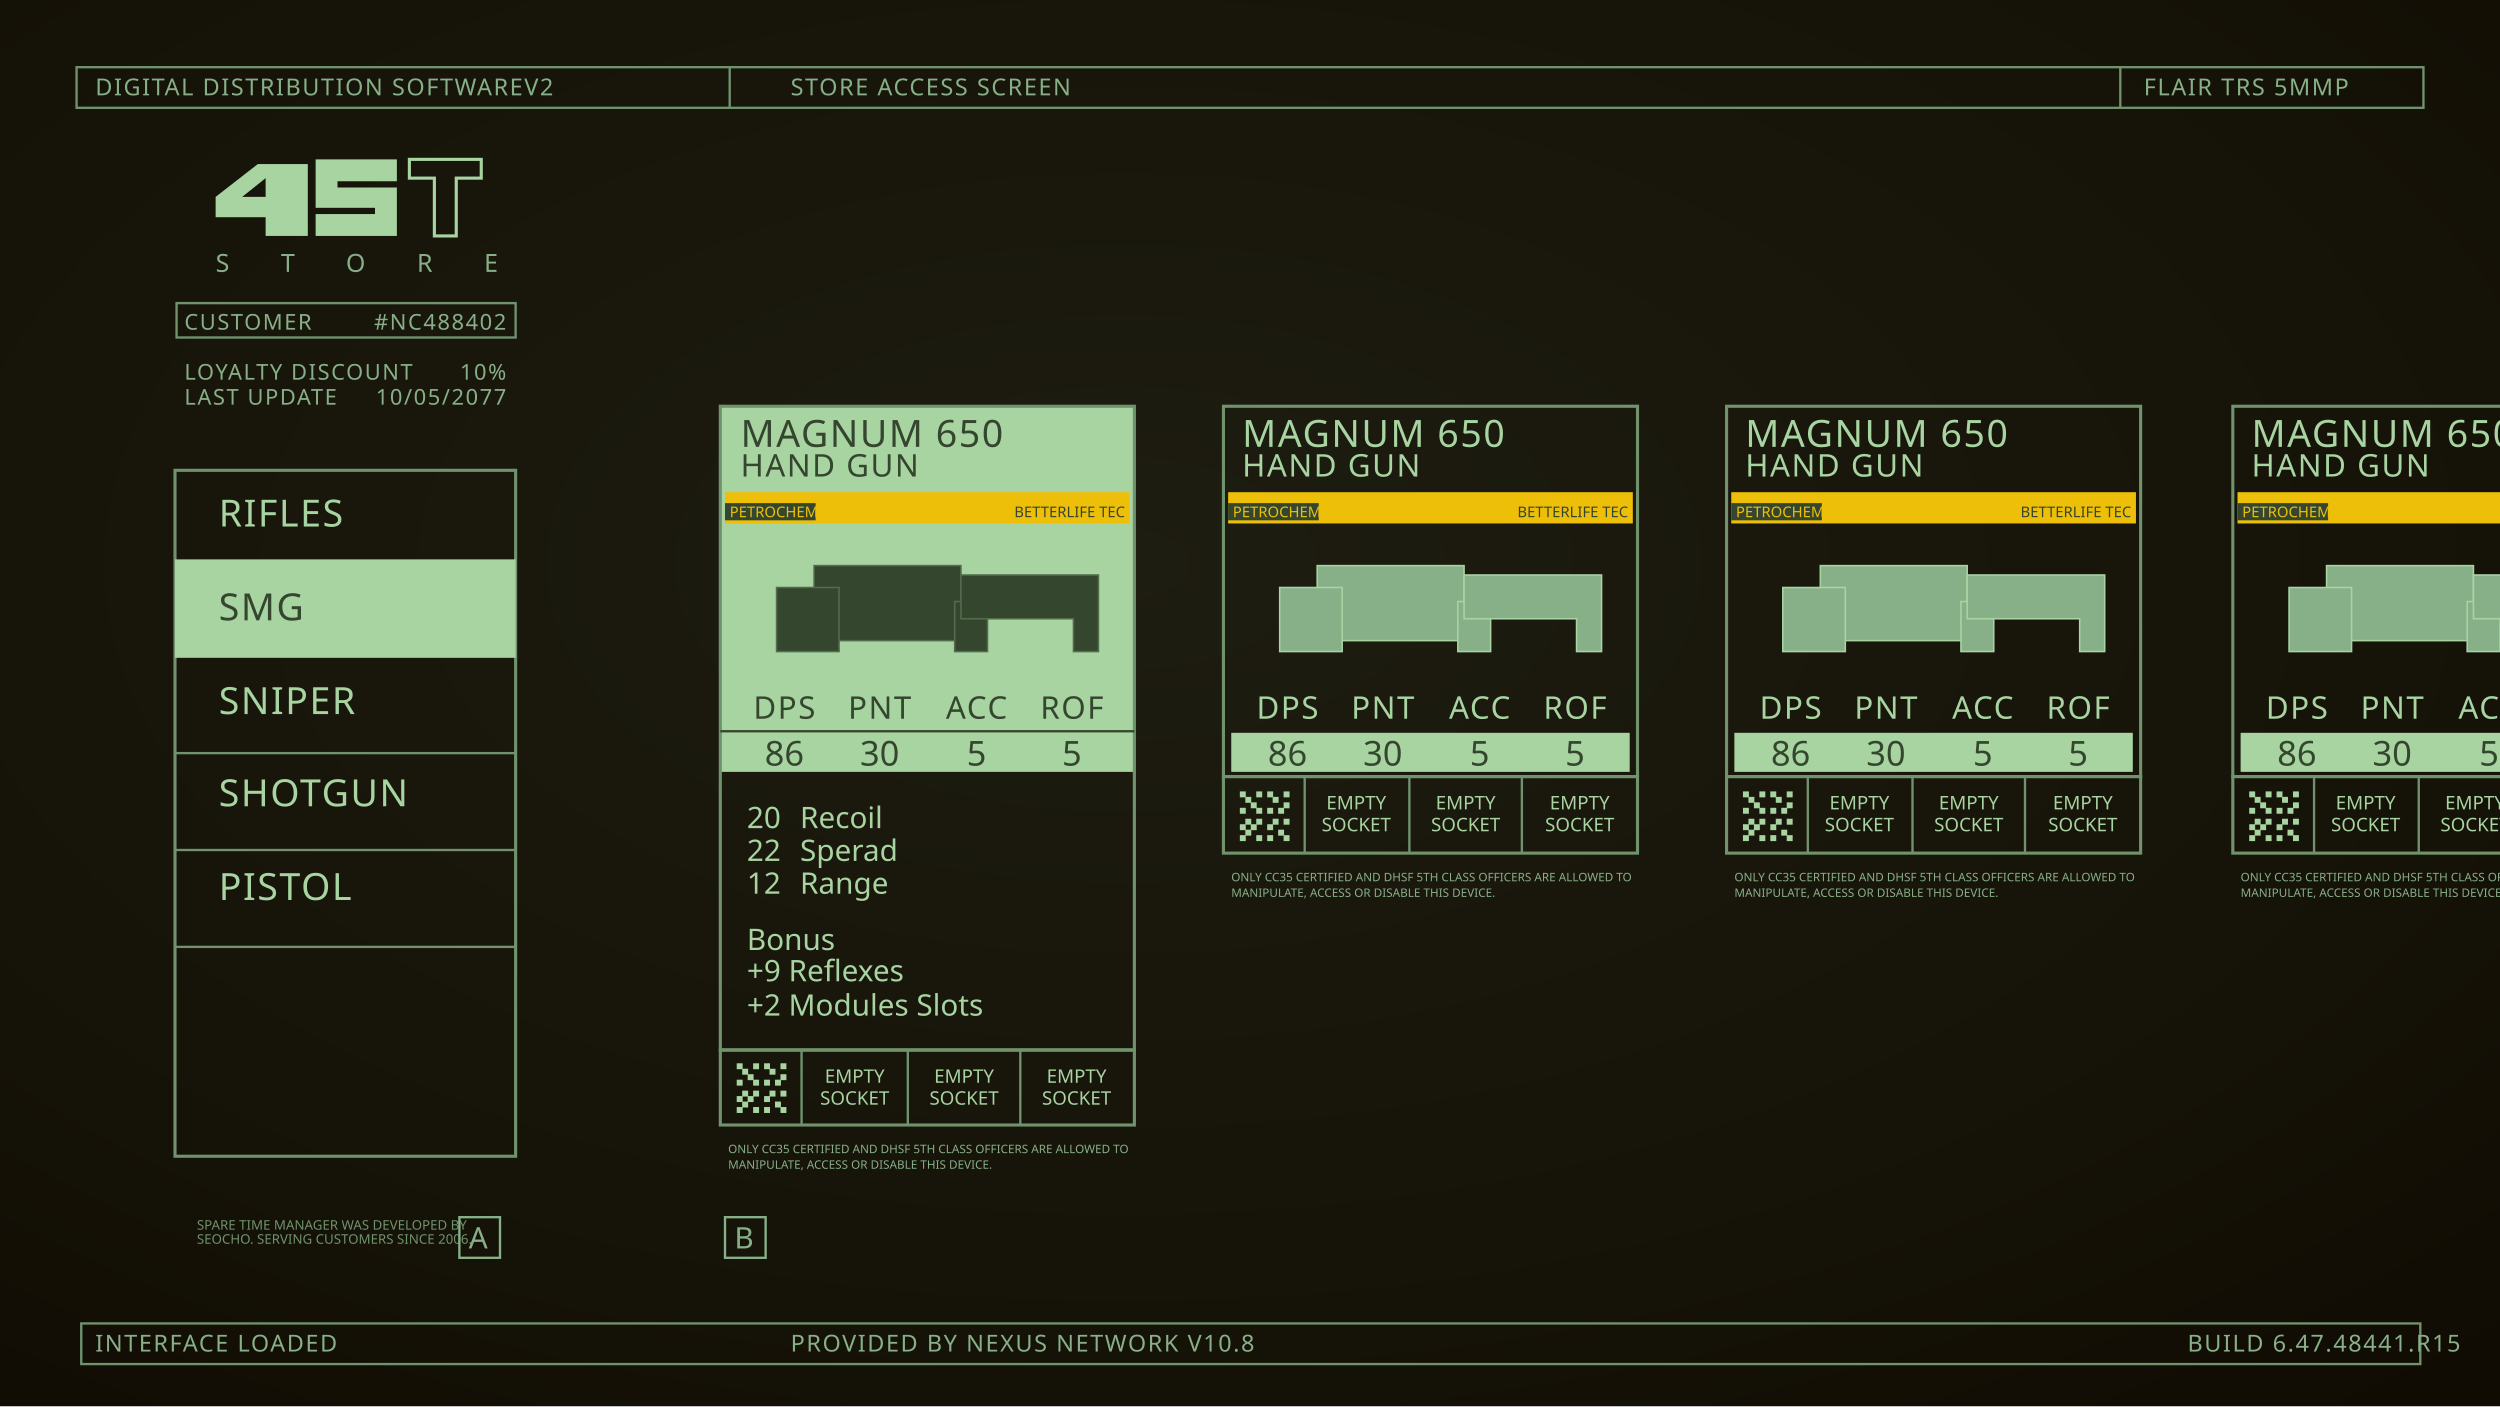
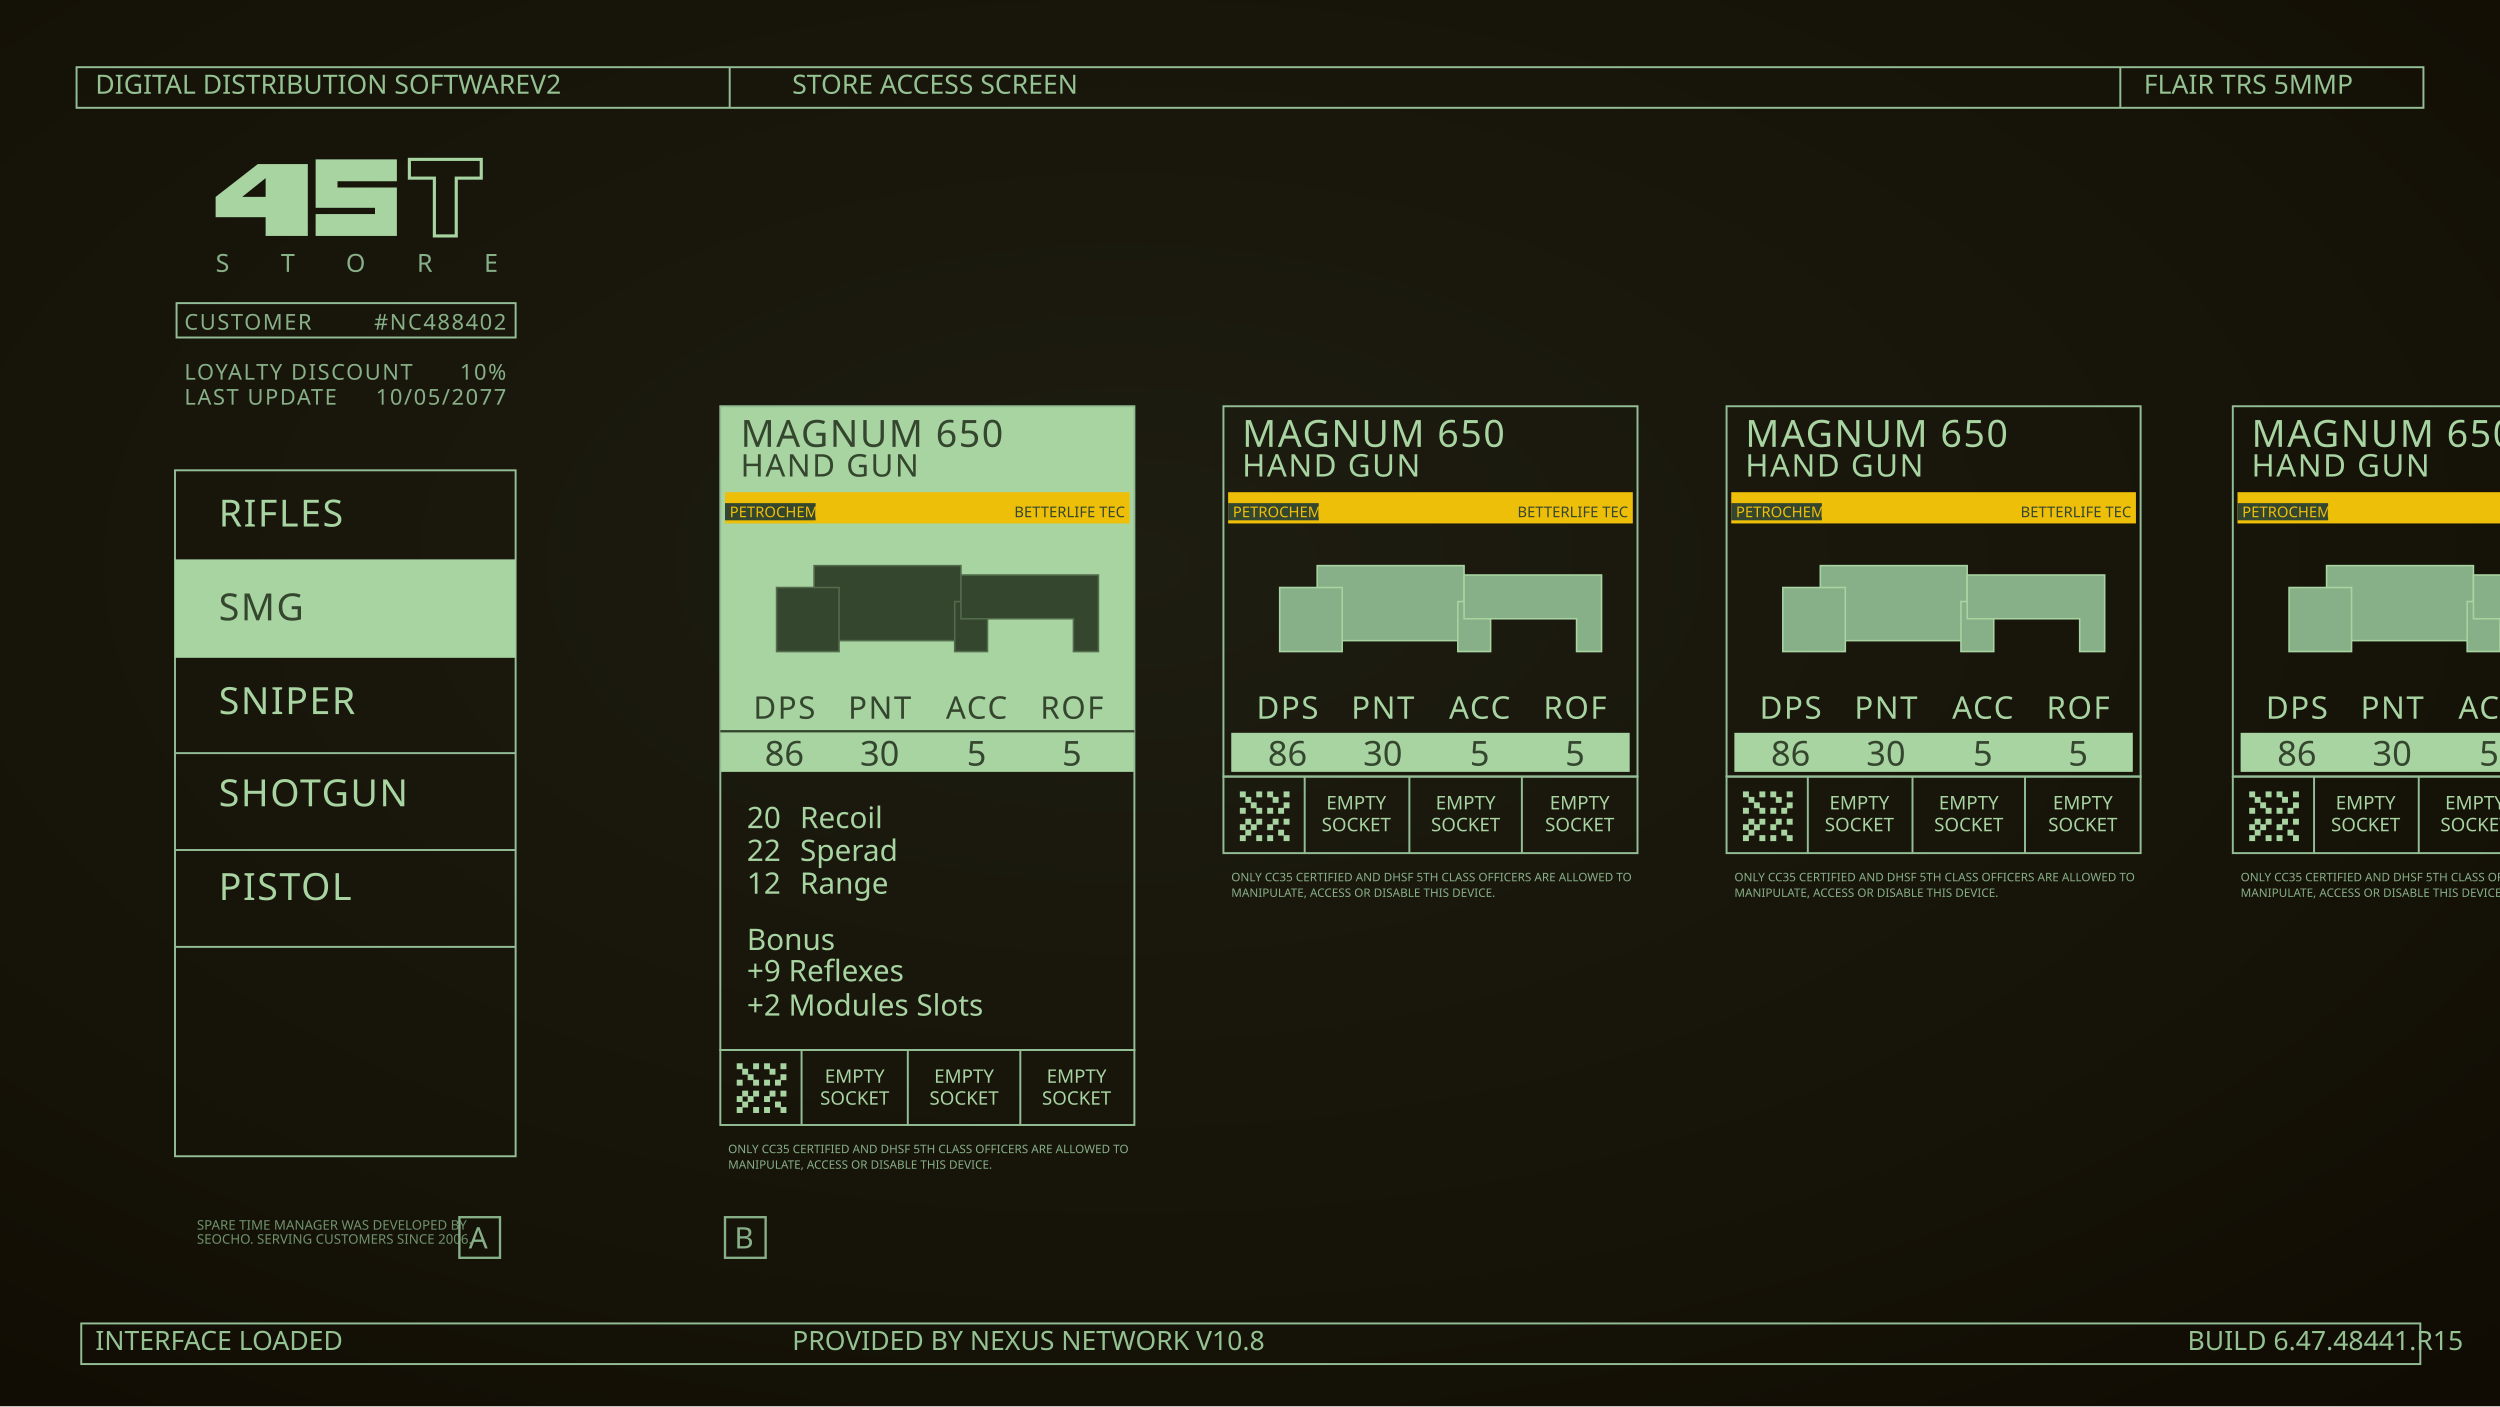
<svg xmlns="http://www.w3.org/2000/svg" width="1600" height="900" viewBox="0 0 1600 900">
  <defs>
    <radialGradient id="lift" cx="0.45" cy="0.4" r="0.8">
      <stop offset="0" stop-color="#1e1d12" />
      <stop offset="0.7" stop-color="#151207" />
      <stop offset="1" stop-color="#100b03" />
    </radialGradient>
    <g id="rifle">
      <rect x="60" y="102" width="94" height="48" />
      <rect x="36" y="116" width="40" height="41" />
      <rect x="150" y="125" width="21" height="32" />
      <path d="M 154,108 H 242 V 157 H 226 V 136 H 154 Z" />
    </g>
    <g id="qr">
      <rect x="0" y="0" width="3.8" height="3.8" />
      <rect x="10.5" y="0" width="3.8" height="3.8" />
      <rect x="17.5" y="0" width="3.8" height="3.8" />
      <rect x="28" y="0" width="3.8" height="3.8" />
      <rect x="3.5" y="3.5" width="3.8" height="3.8" />
      <rect x="21" y="3.5" width="3.8" height="3.8" />
      <rect x="7" y="7" width="3.8" height="3.8" />
      <rect x="28" y="7" width="3.8" height="3.8" />
      <rect x="0" y="10.5" width="3.8" height="3.8" />
      <rect x="10.5" y="10.5" width="3.8" height="3.8" />
      <rect x="17.5" y="10.5" width="3.8" height="3.8" />
      <rect x="24.5" y="10.5" width="3.8" height="3.8" />
      <rect x="3.5" y="17.5" width="3.8" height="3.8" />
      <rect x="10.5" y="17.5" width="3.8" height="3.8" />
      <rect x="21" y="17.5" width="3.8" height="3.8" />
      <rect x="28" y="17.5" width="3.8" height="3.8" />
      <rect x="0" y="21" width="3.8" height="3.8" />
      <rect x="7" y="21" width="3.8" height="3.8" />
      <rect x="17.5" y="21" width="3.8" height="3.8" />
      <rect x="3.5" y="24.5" width="3.8" height="3.8" />
      <rect x="24.5" y="24.5" width="3.8" height="3.8" />
      <rect x="0" y="28" width="3.8" height="3.8" />
      <rect x="10.5" y="28" width="3.8" height="3.8" />
      <rect x="17.5" y="28" width="3.8" height="3.8" />
      <rect x="28" y="28" width="3.8" height="3.8" />
    </g>
    <g id="card" font-family="Rajdhani">
-       <rect x="0" y="0" width="265" height="237" fill="none" stroke="#70926d" stroke-width="2" />
+       <rect x="0" y="0" width="265" height="237" fill="none" stroke="#93bd95" stroke-width="1.25" />
      <text x="12" y="26" font-size="24" fill="#a8d4a2" letter-spacing="1">MAGNUM 650</text>
      <text x="12" y="45" font-size="20" fill="#a8d4a2" letter-spacing="1">HAND GUN</text>
      <rect x="3" y="55" width="259" height="20" fill="#eebf09" />
      <rect x="3" y="62" width="58" height="11" fill="#35462e" />
      <text x="6" y="71" font-size="9.5" fill="#eebf09">PETROCHEM</text>
      <text x="259" y="71" font-size="9.5" fill="#35462e" text-anchor="end">BETTERLIFE TEC</text>
      <use href="#rifle" fill="#88b088" stroke="#a8d4a2" stroke-width="1" />
      <g font-size="20" fill="#a8d4a2" text-anchor="middle" letter-spacing="1">
        <text x="41" y="200">DPS</text>
        <text x="102" y="200">PNT</text>
        <text x="164" y="200">ACC</text>
        <text x="225" y="200">ROF</text>
      </g>
      <rect x="5" y="209" width="255" height="25" fill="#a8d4a2" />
      <g font-size="22" fill="#35462e" text-anchor="middle">
        <text x="41" y="230">86</text>
        <text x="102" y="230">30</text>
        <text x="164" y="230">5</text>
        <text x="225" y="230">5</text>
      </g>
-       <rect x="0" y="237" width="265" height="49" fill="none" stroke="#70926d" stroke-width="2" />
-       <path d="M 52,237 V 286 M 119,237 V 286 M 191,237 V 286" fill="none" stroke="#70926d" stroke-width="1.5" />
+       <rect x="0" y="237" width="265" height="49" fill="none" stroke="#93bd95" stroke-width="1.25" />
+       <path d="M 52,237 V 286 M 119,237 V 286 M 191,237 V 286" fill="none" stroke="#93bd95" stroke-width="1.25" />
      <use href="#qr" x="10.5" y="246.5" fill="#a8d4a2" />
      <g font-size="12" fill="#a8d4a2" text-anchor="middle">
        <text x="85" y="258">EMPTY</text>
        <text x="85" y="272">SOCKET</text>
        <text x="155" y="258">EMPTY</text>
        <text x="155" y="272">SOCKET</text>
        <text x="228" y="258">EMPTY</text>
        <text x="228" y="272">SOCKET</text>
      </g>
      <g font-size="7.5" fill="#88b088">
        <text x="5" y="304">ONLY CC35 CERTIFIED AND DHSF 5TH CLASS OFFICERS ARE ALLOWED TO</text>
        <text x="5" y="314">MANIPULATE, ACCESS OR DISABLE THIS DEVICE.</text>
      </g>
    </g>
  </defs>
  <rect width="1600" height="900" fill="url(#lift)" />
  <g>
-     <rect x="49" y="43" width="1502" height="26" fill="none" stroke="#70926d" stroke-width="1.5" />
-     <path d="M 467,43 V 69 M 1357,43 V 69" fill="none" stroke="#70926d" stroke-width="1.5" />
-     <g font-family="Rajdhani" font-size="15" fill="#88b088" letter-spacing="1">
-       <text x="61" y="61">DIGITAL DISTRIBUTION SOFTWAREV2</text>
-       <text x="506" y="61">STORE ACCESS SCREEN</text>
-       <text x="1372" y="61">FLAIR TRS 5MMP</text>
+     <rect x="49" y="43" width="1502" height="26" fill="none" stroke="#93bd95" stroke-width="1.25" />
+     <path d="M 467,43 V 69 M 1357,43 V 69" fill="none" stroke="#93bd95" stroke-width="1.25" />
+     <g font-family="Rajdhani" font-size="17" font-weight="500" fill="#95c292">
+       <text x="61" y="60">DIGITAL DISTRIBUTION SOFTWAREV2</text>
+       <text x="507" y="60">STORE ACCESS SCREEN</text>
+       <text x="1372" y="60">FLAIR TRS 5MMP</text>
    </g>
  </g>
  <g font-family="Rajdhani">
    <path d="M 170,105 H 197 V 151 H 170 V 139 H 138 V 126 L 165,105 Z M 155,126 H 170 V 114 Z" fill="#a8d4a2" fill-rule="evenodd" />
    <path d="M 202,102 H 254 V 116 H 216 V 120 H 254 V 151 H 202 V 137 H 240 V 133 H 202 Z" fill="#a8d4a2" />
    <path d="M 262,102 H 308 V 114 H 292 V 151 H 278 V 114 H 262 Z" fill="none" stroke="#a8d4a2" stroke-width="2" />
    <text x="138" y="174" font-size="16" fill="#88b088" letter-spacing="33">STORE</text>
-     <rect x="113" y="194" width="217" height="22" fill="none" stroke="#70926d" stroke-width="1.5" />
+     <rect x="113" y="194" width="217" height="22" fill="none" stroke="#93bd95" stroke-width="1.25" />
    <g font-size="14" fill="#88b088" letter-spacing="1">
      <text x="118" y="211">CUSTOMER</text>
      <text x="324" y="211" text-anchor="end">#NC488402</text>
      <text x="118" y="243">LOYALTY DISCOUNT</text>
      <text x="324" y="243" text-anchor="end">10%</text>
      <text x="118" y="259">LAST UPDATE</text>
      <text x="324" y="259" text-anchor="end">10/05/2077</text>
    </g>
  </g>
  <g font-family="Rajdhani" font-size="24" letter-spacing="1">
-     <rect x="112" y="301" width="218" height="439" fill="none" stroke="#70926d" stroke-width="2" />
+     <rect x="112" y="301" width="218" height="439" fill="none" stroke="#93bd95" stroke-width="1.25" />
    <text x="140" y="337" fill="#a8d4a2">RIFLES</text>
    <rect x="112" y="358" width="218" height="63" fill="#a8d4a2" />
    <text x="140" y="397" fill="#35462e">SMG</text>
    <text x="140" y="457" fill="#a8d4a2">SNIPER</text>
    <text x="140" y="516" fill="#a8d4a2">SHOTGUN</text>
    <text x="140" y="576" fill="#a8d4a2">PISTOL</text>
-     <path d="M 112,482 H 330 M 112,544 H 330 M 112,606 H 330" fill="none" stroke="#70926d" stroke-width="1.5" />
+     <path d="M 112,482 H 330 M 112,544 H 330 M 112,606 H 330" fill="none" stroke="#93bd95" stroke-width="1.25" />
  </g>
  <g transform="translate(461,260)" font-family="Rajdhani">
    <rect x="0" y="0" width="265" height="234" fill="#a8d4a2" />
-     <rect x="0" y="0" width="265" height="412" fill="none" stroke="#70926d" stroke-width="2" />
+     <rect x="0" y="0" width="265" height="412" fill="none" stroke="#93bd95" stroke-width="1.25" />
    <text x="13" y="26" font-size="24" fill="#35462e" letter-spacing="1">MAGNUM 650</text>
    <text x="13" y="45" font-size="20" fill="#35462e" letter-spacing="1">HAND GUN</text>
    <rect x="3" y="55" width="259" height="20" fill="#eebf09" />
    <rect x="3" y="62" width="58" height="11" fill="#35462e" />
    <text x="6" y="71" font-size="9.5" fill="#eebf09">PETROCHEM</text>
    <text x="259" y="71" font-size="9.5" fill="#35462e" text-anchor="end">BETTERLIFE TEC</text>
    <use href="#rifle" fill="#35462e" stroke="#536c4c" stroke-width="1" />
    <g font-size="20" fill="#35462e" text-anchor="middle" letter-spacing="1">
      <text x="41" y="200">DPS</text>
      <text x="102" y="200">PNT</text>
      <text x="164" y="200">ACC</text>
      <text x="225" y="200">ROF</text>
    </g>
    <path d="M 0,208 H 265" fill="none" stroke="#35462e" stroke-width="1.5" />
    <g font-size="22" fill="#35462e" text-anchor="middle">
      <text x="41" y="230">86</text>
      <text x="102" y="230">30</text>
      <text x="164" y="230">5</text>
      <text x="225" y="230">5</text>
    </g>
    <g font-size="19" fill="#a8d4a2">
      <text x="17" y="270">20</text>
      <text x="51" y="270">Recoil</text>
      <text x="17" y="291">22</text>
      <text x="51" y="291">Sperad</text>
      <text x="17" y="312">12</text>
      <text x="51" y="312">Range</text>
      <text x="17" y="348">Bonus</text>
      <text x="17" y="368">+9 Reflexes</text>
      <text x="17" y="390">+2 Modules Slots</text>
    </g>
-     <path d="M 0,412 H 265 M 52,412 V 460 M 120,412 V 460 M 192,412 V 460" fill="none" stroke="#70926d" stroke-width="1.5" />
-     <rect x="0" y="412" width="265" height="48" fill="none" stroke="#70926d" stroke-width="2" />
+     <path d="M 0,412 H 265 M 52,412 V 460 M 120,412 V 460 M 192,412 V 460" fill="none" stroke="#93bd95" stroke-width="1.25" />
+     <rect x="0" y="412" width="265" height="48" fill="none" stroke="#93bd95" stroke-width="1.25" />
    <use href="#qr" x="10.5" y="420.5" fill="#a8d4a2" />
    <g font-size="12" fill="#a8d4a2" text-anchor="middle">
      <text x="86" y="433">EMPTY</text>
      <text x="86" y="447">SOCKET</text>
      <text x="156" y="433">EMPTY</text>
      <text x="156" y="447">SOCKET</text>
      <text x="228" y="433">EMPTY</text>
      <text x="228" y="447">SOCKET</text>
    </g>
    <g font-size="7.5" fill="#88b088">
      <text x="5" y="478">ONLY CC35 CERTIFIED AND DHSF 5TH CLASS OFFICERS ARE ALLOWED TO</text>
      <text x="5" y="488">MANIPULATE, ACCESS OR DISABLE THIS DEVICE.</text>
    </g>
  </g>
  <use href="#card" x="783" y="260" />
  <use href="#card" x="1105" y="260" />
  <use href="#card" x="1429" y="260" />
  <g font-family="Rajdhani">
    <text x="126" y="787" font-size="8.5" fill="#70926d">SPARE TIME MANAGER WAS DEVELOPED BY</text>
    <text x="126" y="796" font-size="8.5" fill="#70926d">SEOCHO. SERVING CUSTOMERS SINCE 2006.</text>
    <rect x="294" y="779" width="26" height="26" fill="none" stroke="#88b088" stroke-width="1.5" />
    <text x="300" y="799" font-size="19" fill="#88b088">A</text>
    <rect x="464" y="779" width="26" height="26" fill="none" stroke="#88b088" stroke-width="1.5" />
    <text x="470" y="799" font-size="19" fill="#88b088">B</text>
  </g>
  <g>
-     <rect x="52" y="847" width="1497" height="26" fill="none" stroke="#70926d" stroke-width="1.5" />
-     <g font-family="Rajdhani" font-size="15" fill="#88b088" letter-spacing="1">
-       <text x="61" y="865">INTERFACE LOADED</text>
-       <text x="506" y="865">PROVIDED BY NEXUS NETWORK V10.8</text>
-       <text x="1400" y="865">BUILD 6.47.48441.R15</text>
+     <rect x="52" y="847" width="1497" height="26" fill="none" stroke="#93bd95" stroke-width="1.25" />
+     <g font-family="Rajdhani" font-size="17" font-weight="500" fill="#95c292">
+       <text x="61" y="864">INTERFACE LOADED</text>
+       <text x="507" y="864">PROVIDED BY NEXUS NETWORK V10.8</text>
+       <text x="1400" y="864">BUILD 6.47.48441.R15</text>
    </g>
  </g>
</svg>
